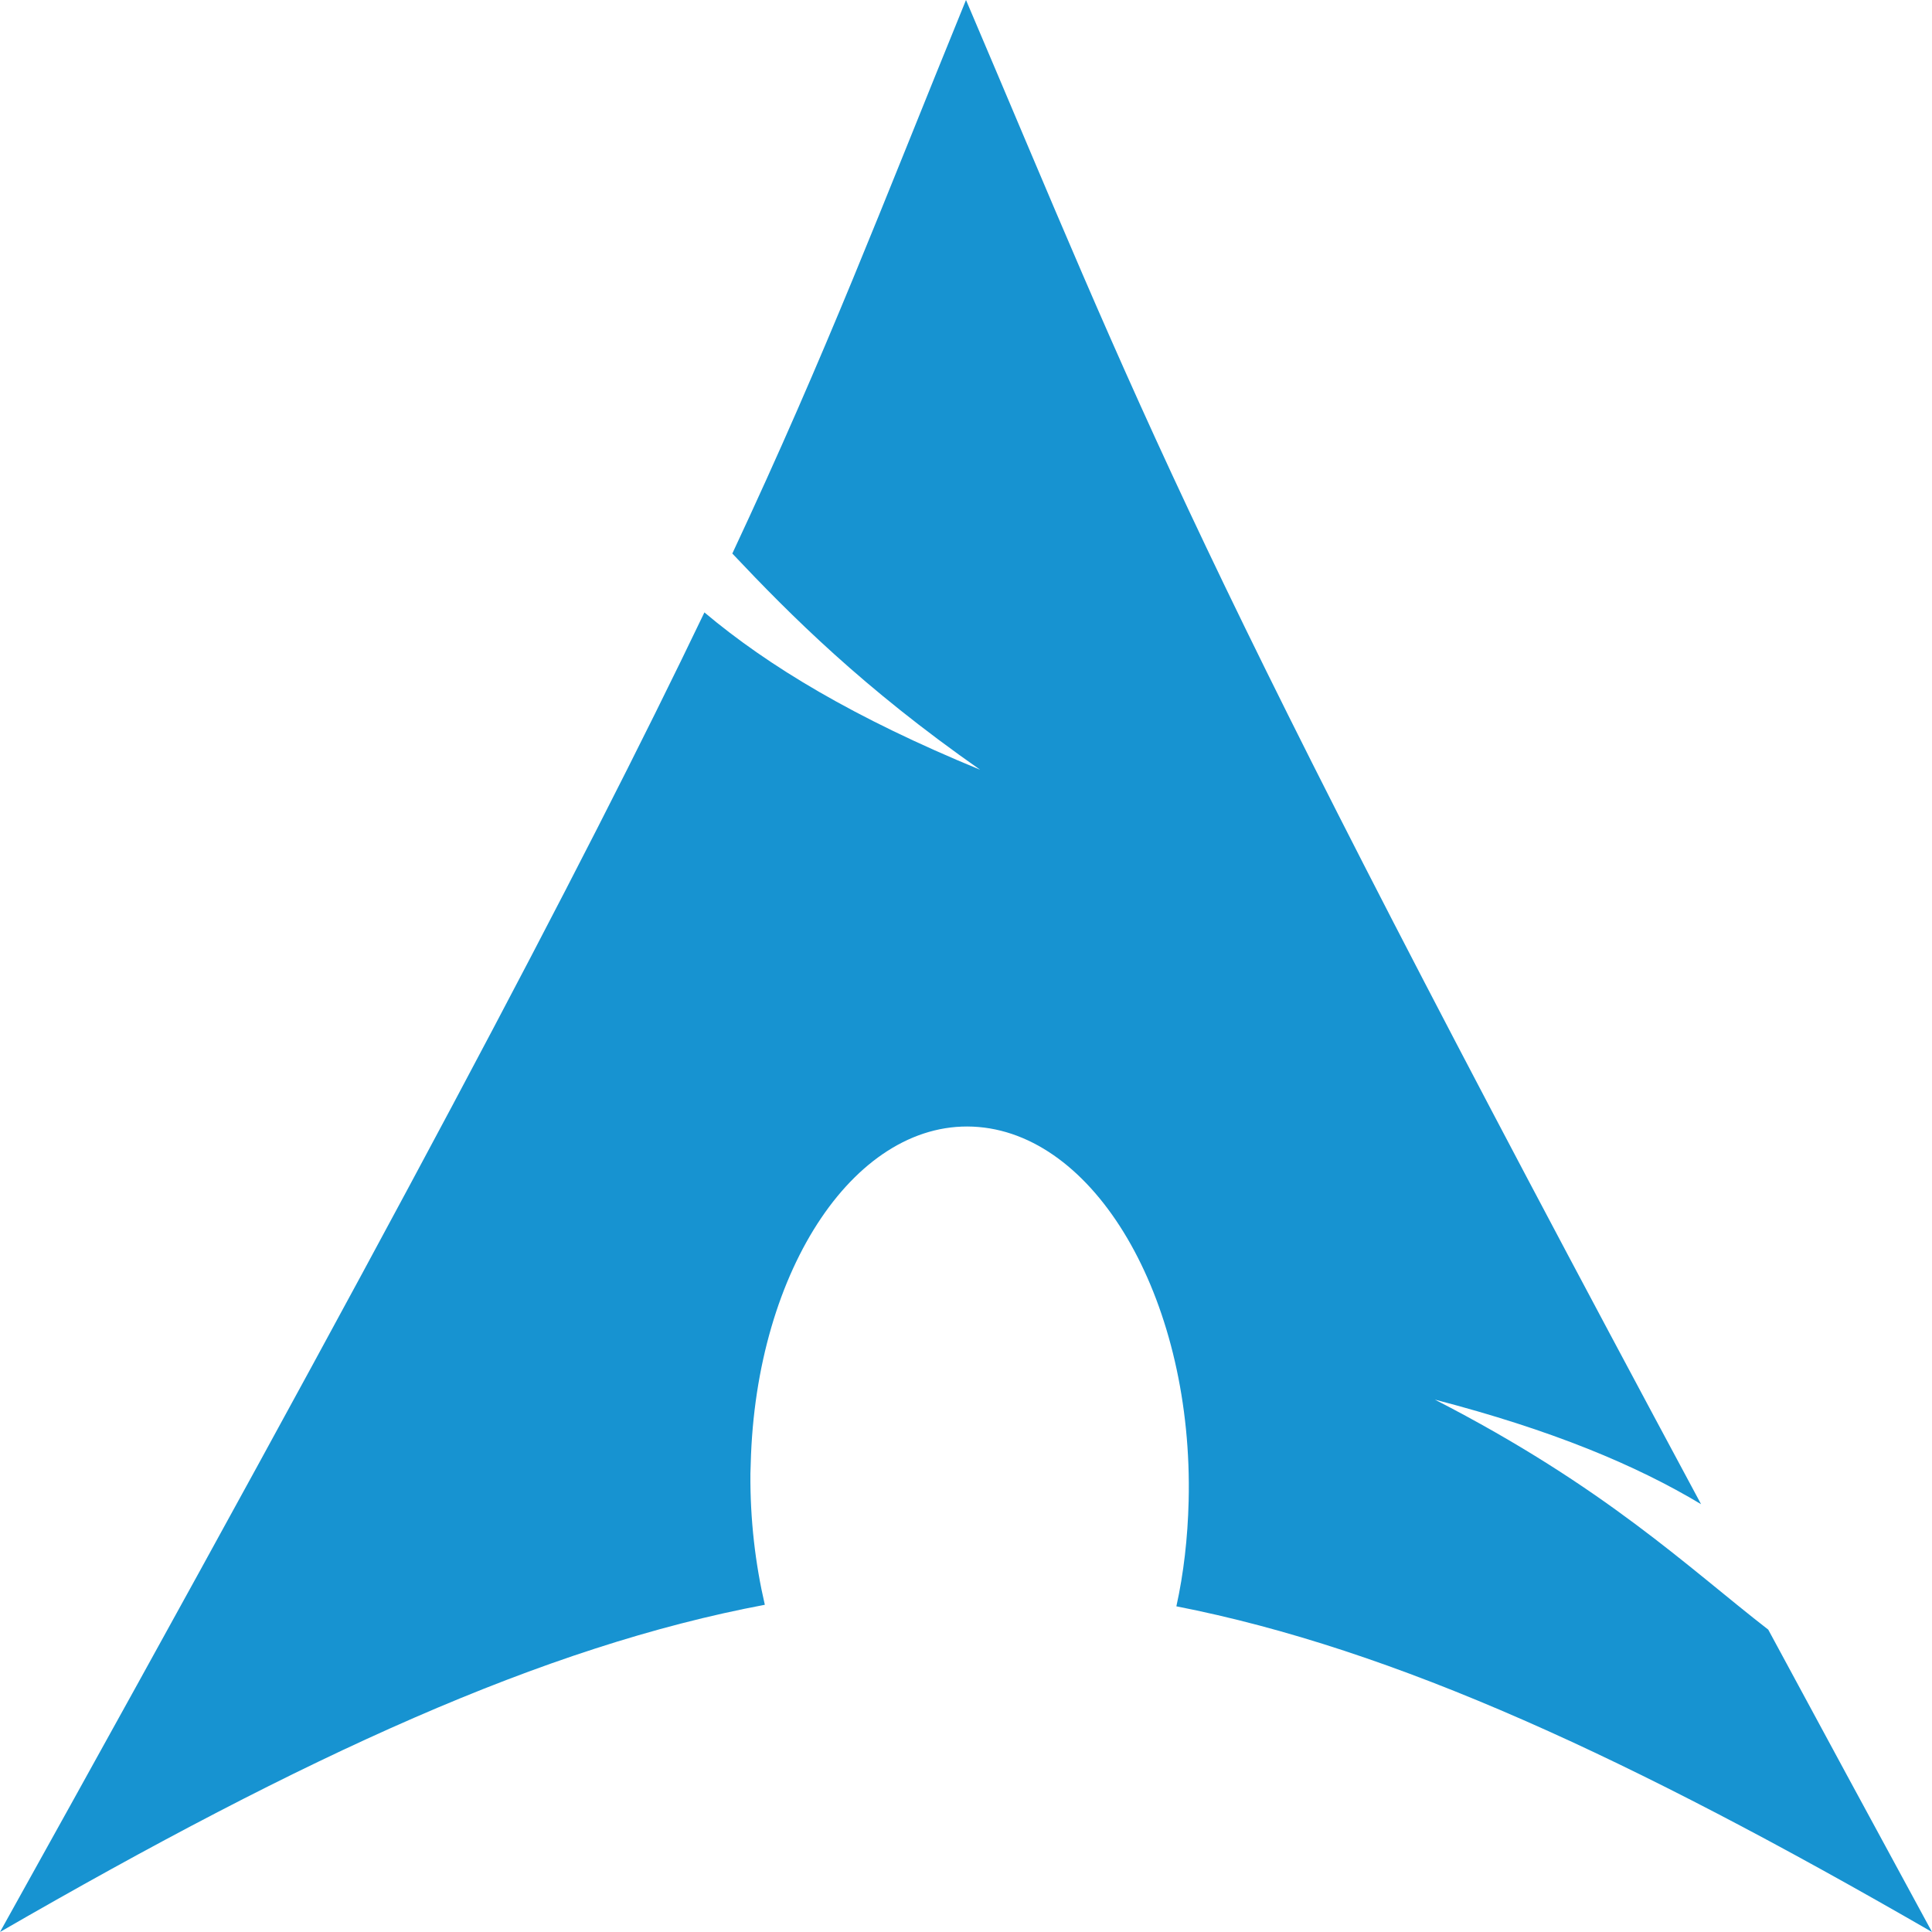
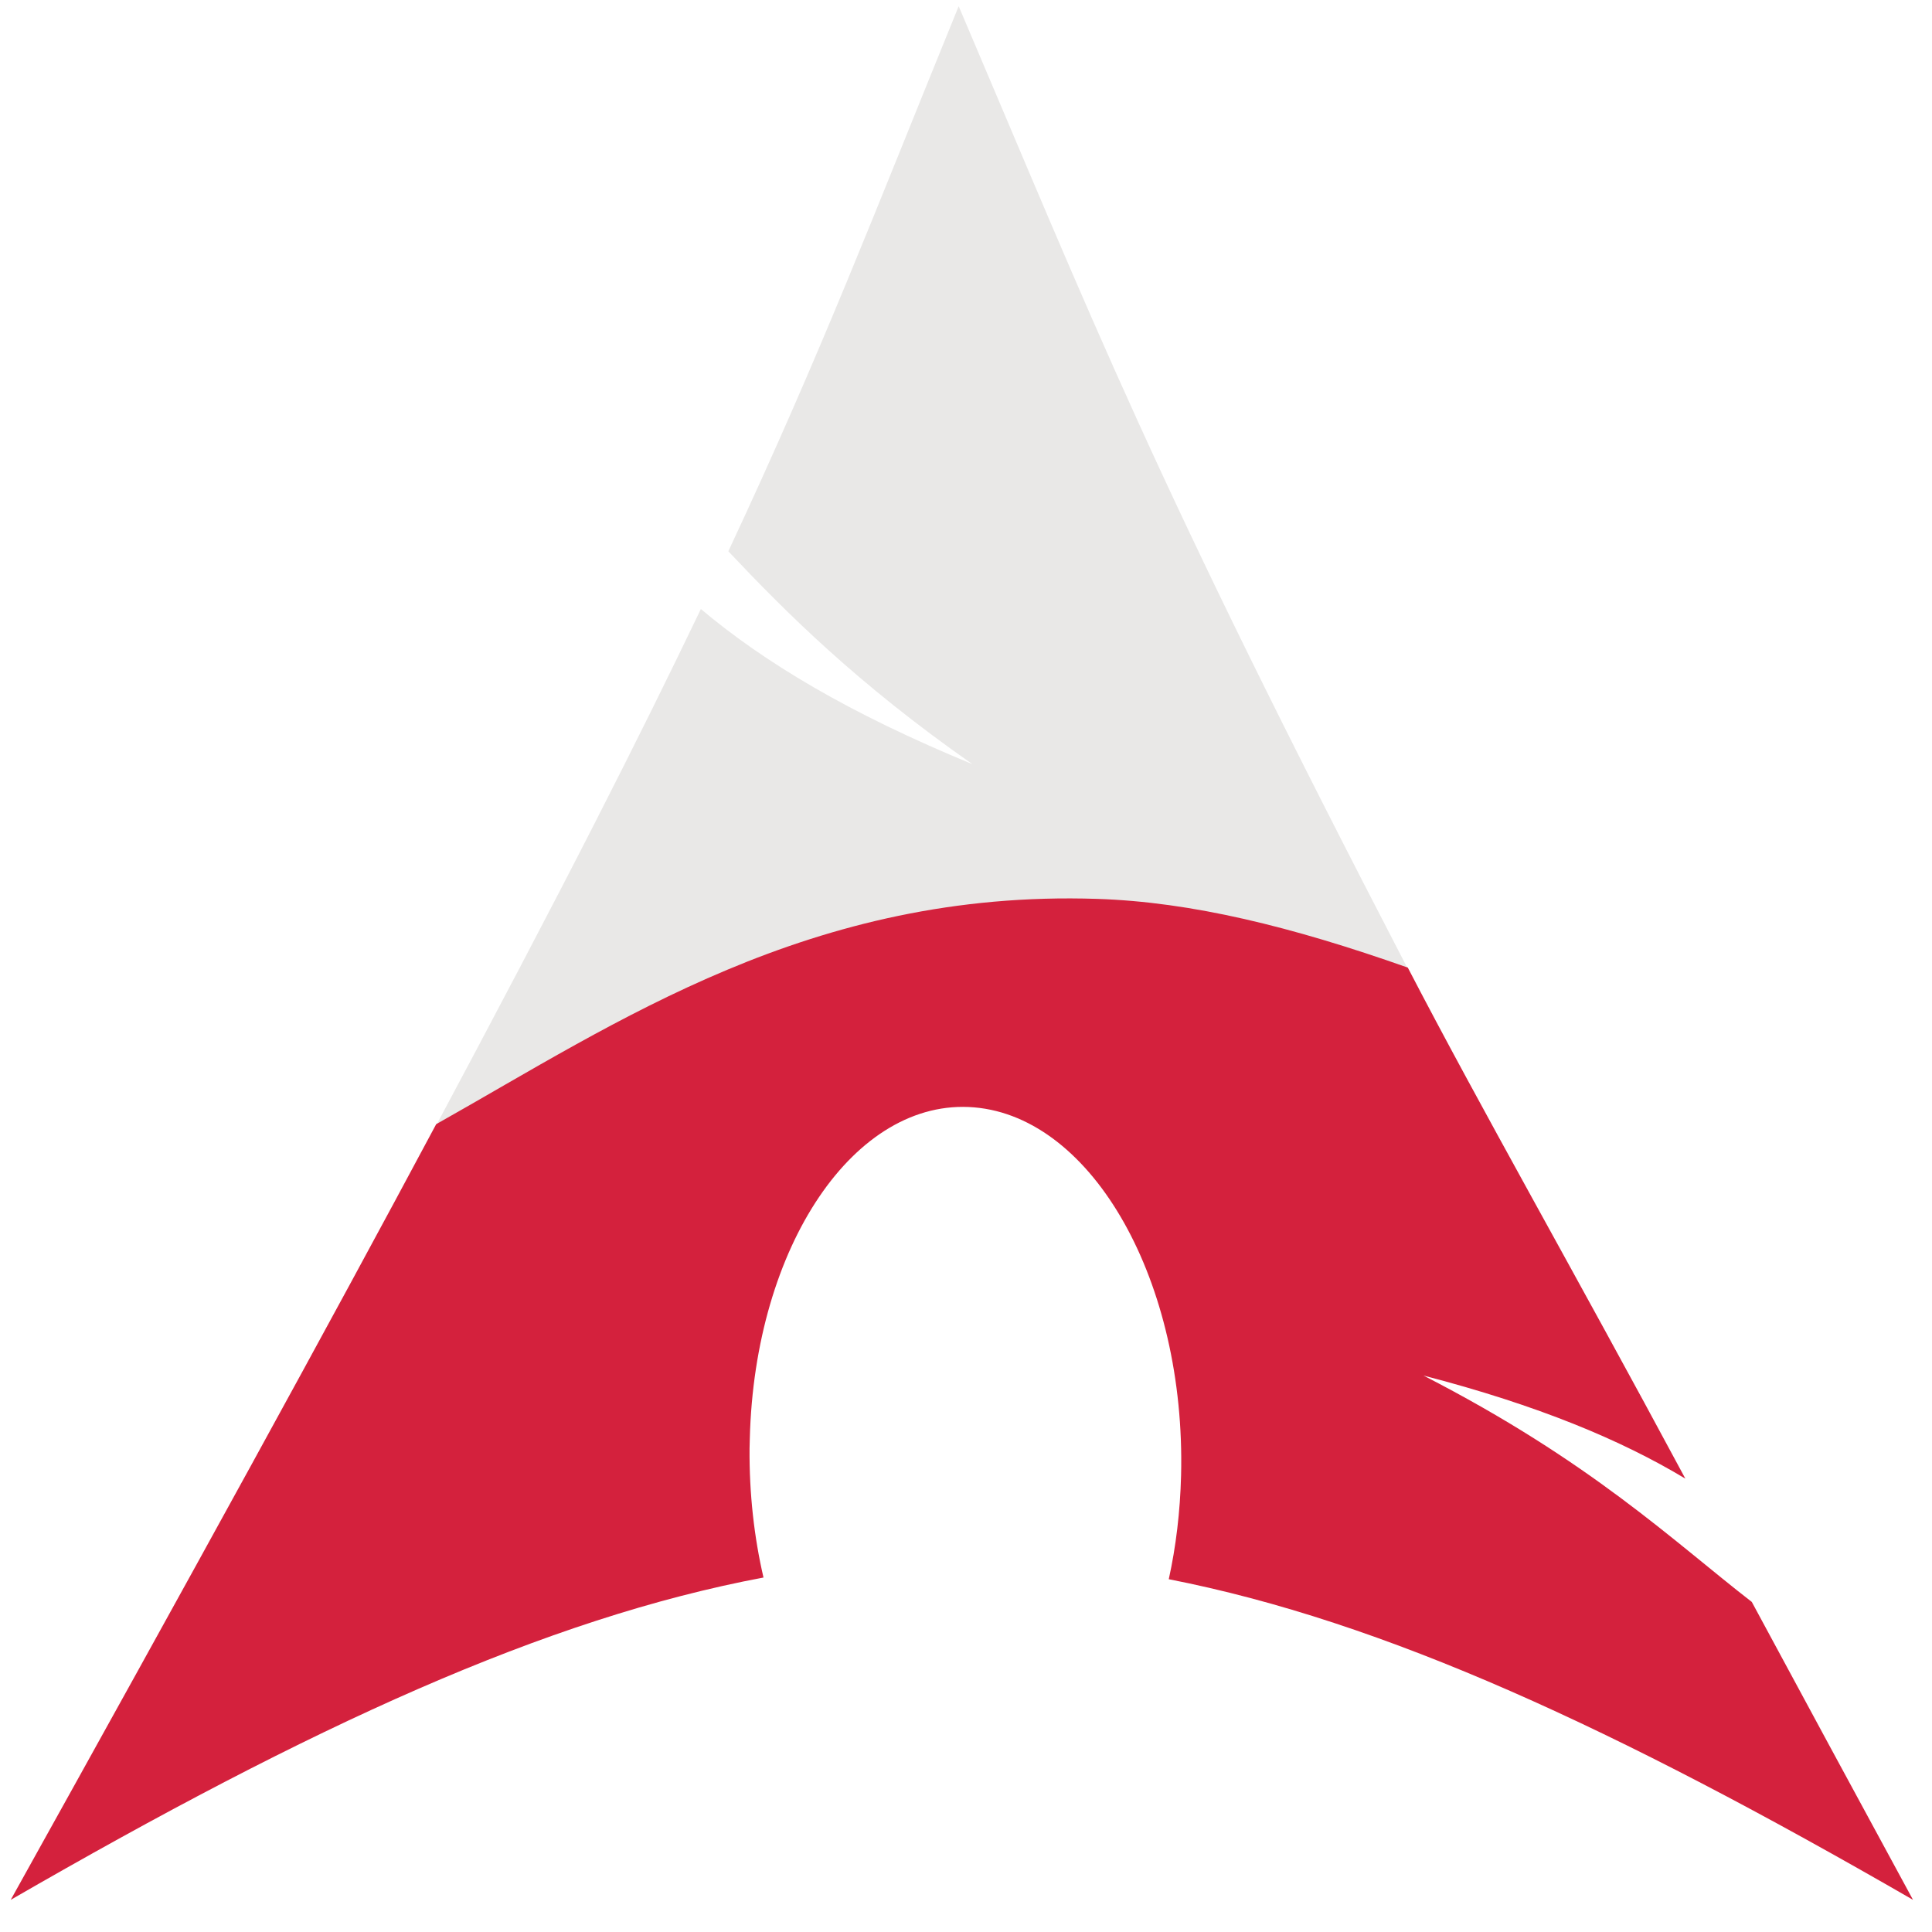
- <svg xmlns="http://www.w3.org/2000/svg" width="1200" height="1200" version="1">
-   <path d="M600 0c-53.416 130.962-85.671 216.74-145.143 343.81 36.464 38.651 81.22 83.449 153.905 134.285-78.145-32.156-131.403-64.213-171.238-97.714C361.41 539.2 241.989 765.194 0 1200c190.161-109.784 337.665-177.397 475.048-203.238-5.895-25.367-9.18-52.896-8.953-81.524l.19-5.905C469.305 787.48 532.72 693.638 607.81 700c75.089 6.362 133.494 110.528 130.476 232.381-.568 22.916-3.105 44.885-7.62 65.333C866.528 1024.325 1012.462 1091.73 1200 1200c-36.995-68.111-70.18-129.335-101.714-187.81-49.672-38.499-101.365-88.613-207.048-142.857 72.64 18.875 124.793 40.612 165.333 64.953C735.952 337.348 709.948 258.016 600 0z" fill="#1793d1" fill-rule="evenodd" />
+ <svg xmlns="http://www.w3.org/2000/svg" width="65px" viewBox="0 0 65 65" version="1.1" height="65px" id="svg2">
+   <defs id="defs4">
+     <linearGradient id="lg" y1="26.924%" x2="28.129%" x1="54.638%" y2="79.519%">
+       <stop stop-color="#fff" stop-opacity="0" offset="0" id="stop7" />
+       <stop stop-color="#fff" stop-opacity=".275" offset="1" id="stop9" />
+     </linearGradient>
+   </defs>
+   <path style="fill:#e9e8e7;fill-opacity:1" d="M 32.254 0.209 C 29.405 7.193 27.675 11.77 24.504 18.547 C 26.448 20.608 28.838 22.998 32.715 25.709 C 28.547 23.994 25.704 22.277 23.58 20.49 C 22.564 22.61 21.405 24.958 20.033 27.646 C 18.504 30.644 16.62 34.224 14.475 38.238 C 22.573 33.68 31.573 27.072 47.398 32.66 C 38.757 16.015 36.814 10.911 32.254 0.209 z " id="path11" />
+   <path style="fill:#d4213d;fill-opacity:1" d="M 36.914,30.242 C 27.277,29.927 20.768,34.393 14.675,37.822 11.058,44.591 6.434,53.006 0.361,63.918 10.501,58.064 18.361,54.452 25.687,53.074 c -0.314,-1.351 -0.481,-2.819 -0.469,-4.344 l 0.008,-0.32 c 0.161,-6.498 3.544,-11.493 7.549,-11.154 4.004,0.339 7.122,5.884 6.961,12.383 -0.031,1.224 -0.173,2.4 -0.414,3.492 7.247,1.418 15.034,5.011 25.039,10.787 -1.973,-3.632 -3.742,-6.904 -5.424,-10.023 -2.649,-2.053 -5.411,-4.724 -11.047,-7.617 3.874,1.007 6.651,2.171 8.812,3.469 C 52.903,42.671 49.833,37.31 47.364,32.554 43.445,31.17 40.085,30.346 36.914,30.242 Z" id="path11-7" />
</svg>
